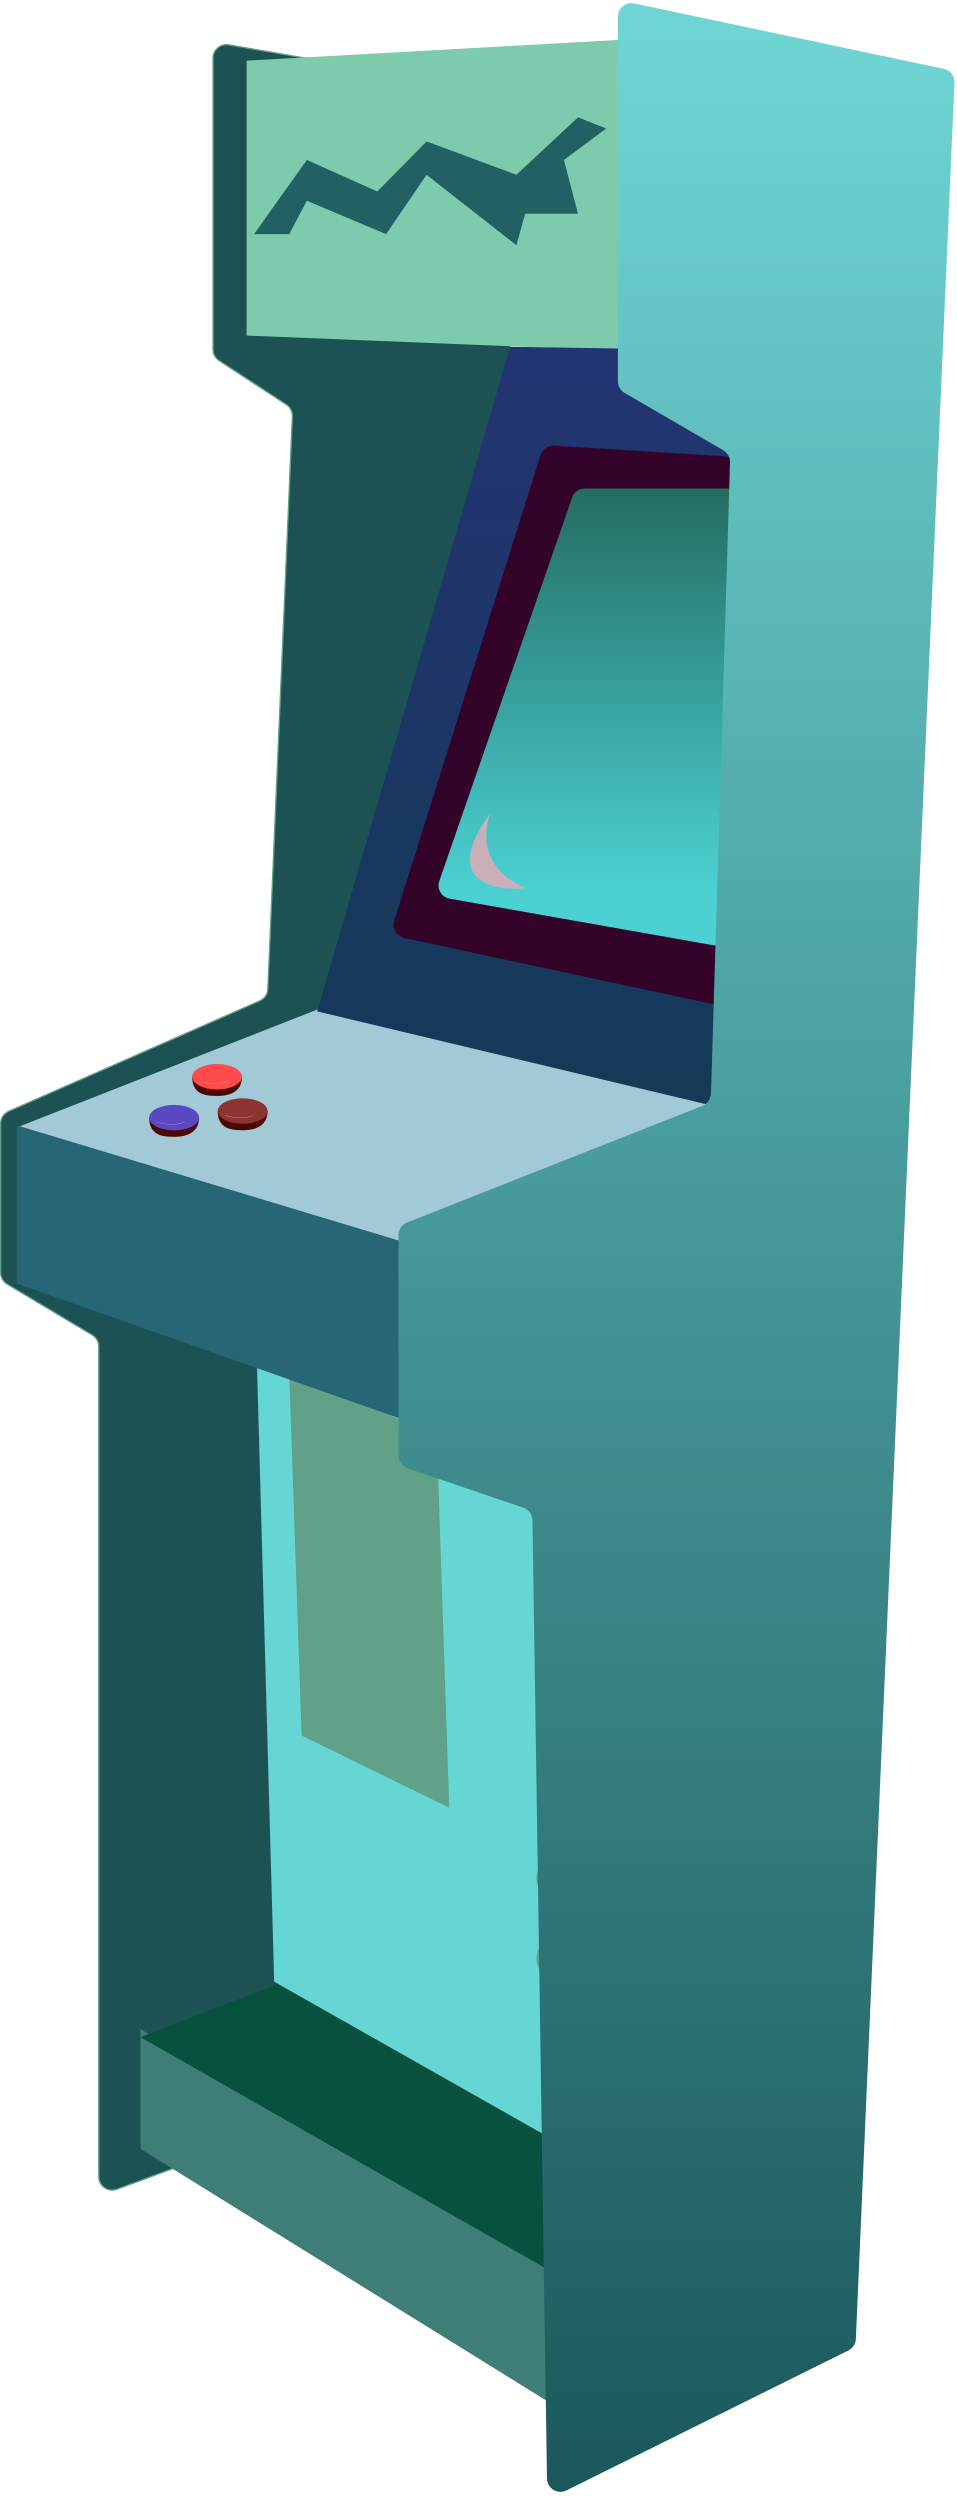
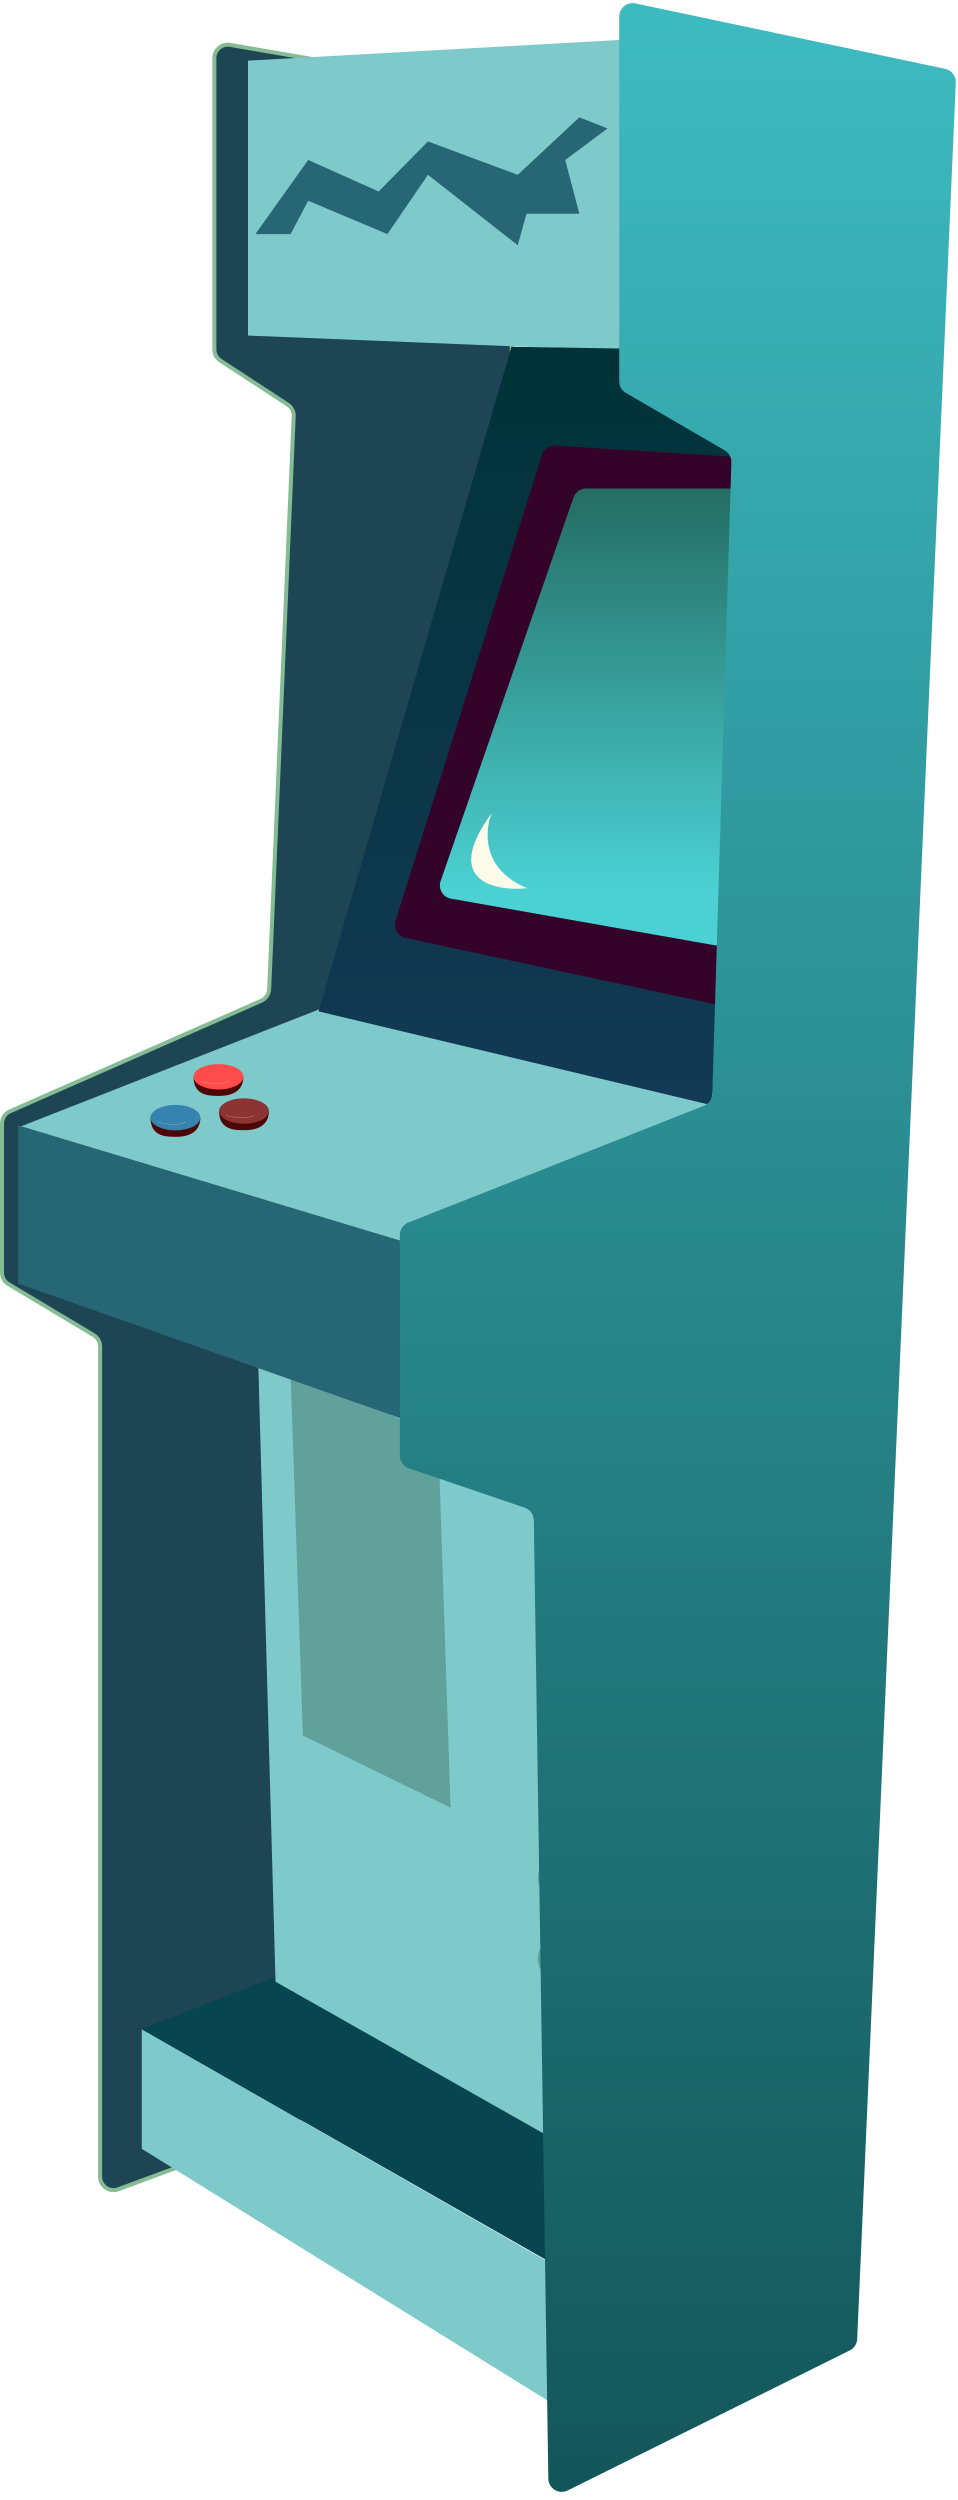
- <svg xmlns="http://www.w3.org/2000/svg" width="713" height="1864" viewBox="0 0 713 1864" fill="none">
-   <path d="M170.53 33.47L365.299 66.951C369.958 67.752 373.419 71.705 373.598 76.428L427.4 1498.89C427.563 1503.21 424.934 1507.15 420.881 1508.65L87.13 1632.33C80.598 1634.75 73.655 1629.91 73.655 1622.95V1003.99C73.655 1000.47 71.807 997.212 68.787 995.407L5.367 957.481C2.348 955.676 0.5 952.417 0.5 948.899V837.72C0.5 833.754 2.843 830.163 6.474 828.567L193.724 746.206C197.212 744.672 199.525 741.288 199.689 737.481L217.985 310.44C218.136 306.915 216.419 303.572 213.467 301.642L163.364 268.884C160.539 267.037 158.836 263.889 158.836 260.514V43.325C158.836 37.125 164.42 32.419 170.53 33.47Z" fill="#1D5254" stroke="#60A188" />
-   <path d="M104.722 1602.19V1512.96L458.472 1715.47L448.295 1815.27L104.722 1602.19Z" fill="#3F7E76" />
-   <path d="M207.44 1479.04L532.129 1660.91L454.465 1718.42L104.722 1518.94L207.44 1479.04Z" fill="#07513E" />
-   <path d="M14.03 840.042L237.003 752.548L537.14 825.296L322.184 932.943L14.03 840.042Z" fill="#A1C9D6" />
-   <path d="M504.761 1123.01L190.371 974.173L204.433 1477.57L504.761 1647.64V1123.01Z" fill="#66D6D4" />
-   <path d="M334.964 1347.86L325.678 1070.76L215.575 1021.68L224.861 1294.03L334.964 1347.86Z" fill="#60A188" />
-   <path d="M12.526 839.059L323.687 932.943V1066.64L12.526 957.028V839.059Z" fill="#276674" />
-   <path d="M183.891 250.194L474.508 261.991V29.002L183.891 45.222V250.194Z" fill="#7ECAAD" />
-   <path d="M380.305 258.551L650.378 262.975L528.62 823.821L236.5 754.102L380.305 258.551Z" fill="url(#paint0_linear_1302_35)" />
-   <path d="M162.343 828.405H199.486C199.486 844.24 180.914 842.656 179.588 842.656C171.629 842.656 162.343 841.073 162.343 828.405Z" fill="#4D0606" />
-   <ellipse cx="18.572" cy="9.501" rx="18.572" ry="9.501" transform="matrix(-1 0 0 1 199.486 818.905)" fill="#8C3333" />
-   <path d="M188.874 831.57C186.221 832.985 178.262 834.965 167.649 831.57" stroke="#FBC2A3" stroke-width="0.2" />
-   <path d="M111.236 833.321H148.379C148.379 849.156 129.807 847.572 128.481 847.572C120.522 847.572 111.236 845.989 111.236 833.321Z" fill="#4D0606" />
-   <ellipse cx="18.572" cy="9.501" rx="18.572" ry="9.501" transform="matrix(-1 0 0 1 148.379 823.82)" fill="#5A47C4" />
-   <path d="M137.765 836.485C135.112 837.9 127.153 839.88 116.541 836.485" stroke="#FBC2A3" stroke-width="0.2" />
-   <path d="M143.304 802.844H180.447C180.447 818.678 161.875 817.095 160.549 817.095C152.589 817.095 143.304 815.512 143.304 802.844Z" fill="#4D0606" />
-   <ellipse cx="18.572" cy="9.501" rx="18.572" ry="9.501" transform="matrix(-1 0 0 1 180.447 793.345)" fill="#FF4B4B" />
-   <path d="M169.835 806.013C167.182 807.427 159.223 809.407 148.61 806.013" stroke="#FBC2A3" stroke-width="0.2" />
-   <path d="M611.574 718.434L530.685 709.159L529.967 713.56L611.775 723.44L611.574 718.434Z" fill="#93A798" />
-   <path d="M611.574 734.269L530.685 724.995L529.967 729.395L611.775 739.275L611.574 734.269Z" fill="#93A798" />
-   <path d="M611.574 750.102L530.685 740.828L529.967 745.228L611.775 755.108L611.574 750.102Z" fill="#93A798" />
-   <path d="M430.955 87.495L451.959 95.787L420.453 119.281L430.955 159.36H391.571L385.007 182.854L318.055 130.337L287.861 174.562L228.786 149.686L215.658 174.562H189.402L228.786 119.281L281.297 142.775L318.055 105.461L385.007 130.337L430.955 87.495Z" fill="#216063" />
-   <ellipse cx="11.939" cy="14.251" rx="11.939" ry="14.251" transform="matrix(-1 0 0 1 423.842 1385.86)" fill="#60A188" />
-   <ellipse cx="11.939" cy="14.251" rx="11.939" ry="14.251" transform="matrix(-1 0 0 1 423.842 1446.03)" fill="#60A188" />
-   <path d="M561.094 745.247L661.355 359.75C662.938 353.665 658.578 347.646 652.302 347.253L413.177 332.28C408.585 331.992 404.39 334.874 403.011 339.263L293.905 686.601C292.14 692.221 295.591 698.141 301.351 699.376L549.321 752.508C554.557 753.629 559.747 750.429 561.094 745.247Z" fill="#34032A" />
-   <path d="M543.14 697.703L635.671 377.004C637.516 370.61 632.718 364.231 626.063 364.231H436.029C431.767 364.231 427.974 366.932 426.58 370.958L327.524 656.923C325.51 662.737 329.174 668.973 335.233 670.043L531.792 704.778C536.827 705.668 541.722 702.616 543.14 697.703Z" fill="url(#paint1_linear_1302_35)" />
-   <path d="M392.205 662.264C367.81 664.764 328.351 657.059 365.676 606.234C360.268 619.183 358.002 648.517 392.205 662.264Z" fill="#CAAEBA" />
-   <path d="M638.123 1743.95L711.642 61.569C711.855 56.682 708.503 52.359 703.719 51.348L472.774 2.55C466.556 1.236 460.706 5.979 460.706 12.334V284.33C460.706 287.892 462.602 291.186 465.682 292.976L539.324 335.767C542.498 337.611 544.406 341.046 544.295 344.714L530.119 815.489C529.999 819.483 527.513 823.022 523.797 824.489L303.458 911.514C299.64 913.022 297.131 916.71 297.131 920.815V1085.33C297.131 1089.61 299.858 1093.42 303.912 1094.79L390.237 1124.14C394.239 1125.51 396.953 1129.24 397.017 1133.46L407.828 1848.06C407.939 1855.41 415.685 1860.14 422.273 1856.87L632.579 1752.47C635.84 1750.86 637.964 1747.59 638.123 1743.95Z" fill="url(#paint2_linear_1302_35)" />
+ <svg xmlns="http://www.w3.org/2000/svg" width="714" height="1864" viewBox="0 0 714 1864" fill="none">
+   <path d="M171.53 33.47L366.299 66.951C370.958 67.752 374.419 71.705 374.598 76.428L428.4 1498.89C428.563 1503.21 425.934 1507.15 421.881 1508.65L88.13 1632.33C81.598 1634.75 74.655 1629.91 74.655 1622.95V1003.99C74.655 1000.47 72.807 997.212 69.787 995.407L6.367 957.481C3.348 955.676 1.5 952.417 1.5 948.899V837.72C1.5 833.754 3.843 830.163 7.474 828.567L194.724 746.206C198.212 744.672 200.525 741.288 200.689 737.481L218.985 310.44C219.136 306.915 217.419 303.572 214.467 301.642L164.364 268.884C161.539 267.037 159.836 263.889 159.836 260.514V43.325C159.836 37.125 165.42 32.419 171.53 33.47Z" fill="#1D4554" stroke="#85BC93" stroke-width="3" />
+   <path d="M105.722 1602.19V1512.96L459.472 1715.47L449.295 1815.27L105.722 1602.19Z" fill="#7ECACA" />
+   <path d="M208.032 1472.9L532.721 1654.77L455.056 1712.28L105.314 1512.8L208.032 1472.9Z" fill="#074651" />
+   <path d="M15.03 840.042L238.003 752.548L538.14 825.296L323.184 932.943L15.03 840.042Z" fill="#7ECACA" />
+   <path d="M505.761 1123.01L191.371 974.173L205.433 1477.57L505.761 1647.64V1123.01Z" fill="#7ECACA" />
+   <path d="M335.964 1347.86L326.678 1070.76L216.575 1021.68L225.861 1294.03L335.964 1347.86Z" fill="#60A19B" />
+   <path d="M13.526 839.059L324.687 932.943V1066.64L13.526 957.028V839.059Z" fill="#276674" />
+   <path d="M184.891 250.194L475.508 261.991V29.002L184.891 45.222V250.194Z" fill="#7ECACA" />
+   <path d="M381.305 258.551L651.378 262.975L529.62 823.821L237.5 754.102L381.305 258.551Z" fill="url(#paint0_linear_1302_35)" />
+   <path d="M163.343 828.405H200.486C200.486 844.24 181.914 842.656 180.588 842.656C172.629 842.656 163.343 841.073 163.343 828.405Z" fill="#4D0606" />
+   <ellipse cx="18.572" cy="9.501" rx="18.572" ry="9.501" transform="matrix(-1 0 0 1 200.486 818.905)" fill="#8C3333" />
+   <path d="M189.874 831.57C187.221 832.985 179.262 834.965 168.649 831.57" stroke="#FBC2A3" stroke-width="0.2" />
+   <path d="M112.236 833.321H149.379C149.379 849.156 130.807 847.572 129.481 847.572C121.522 847.572 112.236 845.989 112.236 833.321Z" fill="#4D0606" />
+   <ellipse cx="18.572" cy="9.501" rx="18.572" ry="9.501" transform="matrix(-1 0 0 1 149.379 823.82)" fill="#3583AE" />
+   <path d="M138.765 836.485C136.112 837.9 128.153 839.88 117.541 836.485" stroke="#FBC2A3" stroke-width="0.2" />
+   <path d="M144.304 802.844H181.447C181.447 818.678 162.875 817.095 161.549 817.095C153.589 817.095 144.304 815.512 144.304 802.844Z" fill="#4D0606" />
+   <ellipse cx="18.572" cy="9.501" rx="18.572" ry="9.501" transform="matrix(-1 0 0 1 181.447 793.345)" fill="#FF4B4B" />
+   <path d="M170.835 806.013C168.182 807.427 160.223 809.407 149.61 806.013" stroke="#FBC2A3" stroke-width="0.2" />
+   <path d="M612.574 718.434L531.685 709.159L530.967 713.56L612.775 723.44L612.574 718.434Z" fill="#93A798" />
+   <path d="M612.574 734.269L531.685 724.995L530.967 729.395L612.775 739.275L612.574 734.269Z" fill="#93A798" />
+   <path d="M612.574 750.102L531.685 740.828L530.967 745.228L612.775 755.108L612.574 750.102Z" fill="#93A798" />
+   <path d="M431.955 87.495L452.959 95.787L421.453 119.281L431.955 159.36H392.571L386.007 182.854L319.055 130.337L288.861 174.562L229.786 149.686L216.658 174.562H190.402L229.786 119.281L282.297 142.775L319.055 105.461L386.007 130.337L431.955 87.495Z" fill="#276674" />
+   <ellipse cx="11.939" cy="14.251" rx="11.939" ry="14.251" transform="matrix(-1 0 0 1 424.842 1385.86)" fill="#60A19B" />
+   <ellipse cx="11.939" cy="14.251" rx="11.939" ry="14.251" transform="matrix(-1 0 0 1 424.842 1446.03)" fill="#60A19B" />
+   <path d="M562.094 745.247L662.355 359.75C663.938 353.665 659.578 347.646 653.302 347.253L414.177 332.28C409.585 331.992 405.39 334.874 404.011 339.263L294.905 686.601C293.14 692.221 296.591 698.141 302.351 699.376L550.321 752.508C555.557 753.629 560.747 750.429 562.094 745.247Z" fill="#34032A" />
+   <path d="M544.14 697.703L636.671 377.004C638.516 370.61 633.718 364.231 627.063 364.231H437.029C432.767 364.231 428.974 366.932 427.58 370.958L328.524 656.923C326.51 662.737 330.174 668.973 336.233 670.043L532.792 704.778C537.827 705.668 542.722 702.616 544.14 697.703Z" fill="url(#paint1_linear_1302_35)" />
+   <path d="M393.205 662.264C368.81 664.764 329.351 657.059 366.676 606.234C361.268 619.183 359.002 648.517 393.205 662.264Z" fill="#FFFBEB" />
+   <path d="M639.123 1743.95L712.642 61.569C712.855 56.682 709.503 52.359 704.719 51.348L473.774 2.55C467.556 1.236 461.706 5.979 461.706 12.334V284.33C461.706 287.892 463.602 291.186 466.682 292.976L540.324 335.767C543.498 337.611 545.406 341.046 545.295 344.714L531.119 815.489C530.999 819.483 528.513 823.022 524.797 824.489L304.458 911.514C300.64 913.022 298.131 916.71 298.131 920.815V1085.33C298.131 1089.61 300.858 1093.42 304.912 1094.79L391.237 1124.14C395.239 1125.51 397.953 1129.24 398.017 1133.46L408.828 1848.06C408.939 1855.41 416.685 1860.14 423.273 1856.87L633.579 1752.47C636.84 1750.86 638.964 1747.59 639.123 1743.95Z" fill="url(#paint2_linear_1302_35)" />
  <defs>
-     <linearGradient id="paint0_linear_1302_35" x1="454.053" y1="237.906" x2="454.053" y2="842.773" gradientUnits="userSpaceOnUse">
-       <stop stop-color="#243474" />
+     <linearGradient id="paint0_linear_1302_35" x1="455.053" y1="237.906" x2="455.053" y2="842.773" gradientUnits="userSpaceOnUse">
+       <stop stop-color="#003237" />
      <stop offset="1" stop-color="#133A56" />
    </linearGradient>
-     <linearGradient id="paint1_linear_1302_35" x1="512.722" y1="350.304" x2="512.722" y2="663.822" gradientUnits="userSpaceOnUse">
+     <linearGradient id="paint1_linear_1302_35" x1="513.722" y1="350.304" x2="513.722" y2="663.822" gradientUnits="userSpaceOnUse">
      <stop stop-color="#22685D" />
      <stop offset="1" stop-color="#4BD1D3" />
    </linearGradient>
-     <linearGradient id="paint2_linear_1302_35" x1="555.616" y1="-74.734" x2="555.616" y2="1854.38" gradientUnits="userSpaceOnUse">
-       <stop stop-color="#73DBD9" />
-       <stop offset="1" stop-color="#1C585B" />
+     <linearGradient id="paint2_linear_1302_35" x1="556.616" y1="-74.734" x2="556.616" y2="1854.38" gradientUnits="userSpaceOnUse">
+       <stop stop-color="#3FBFC5" />
+       <stop offset="1" stop-color="#135659" />
    </linearGradient>
  </defs>
</svg>
